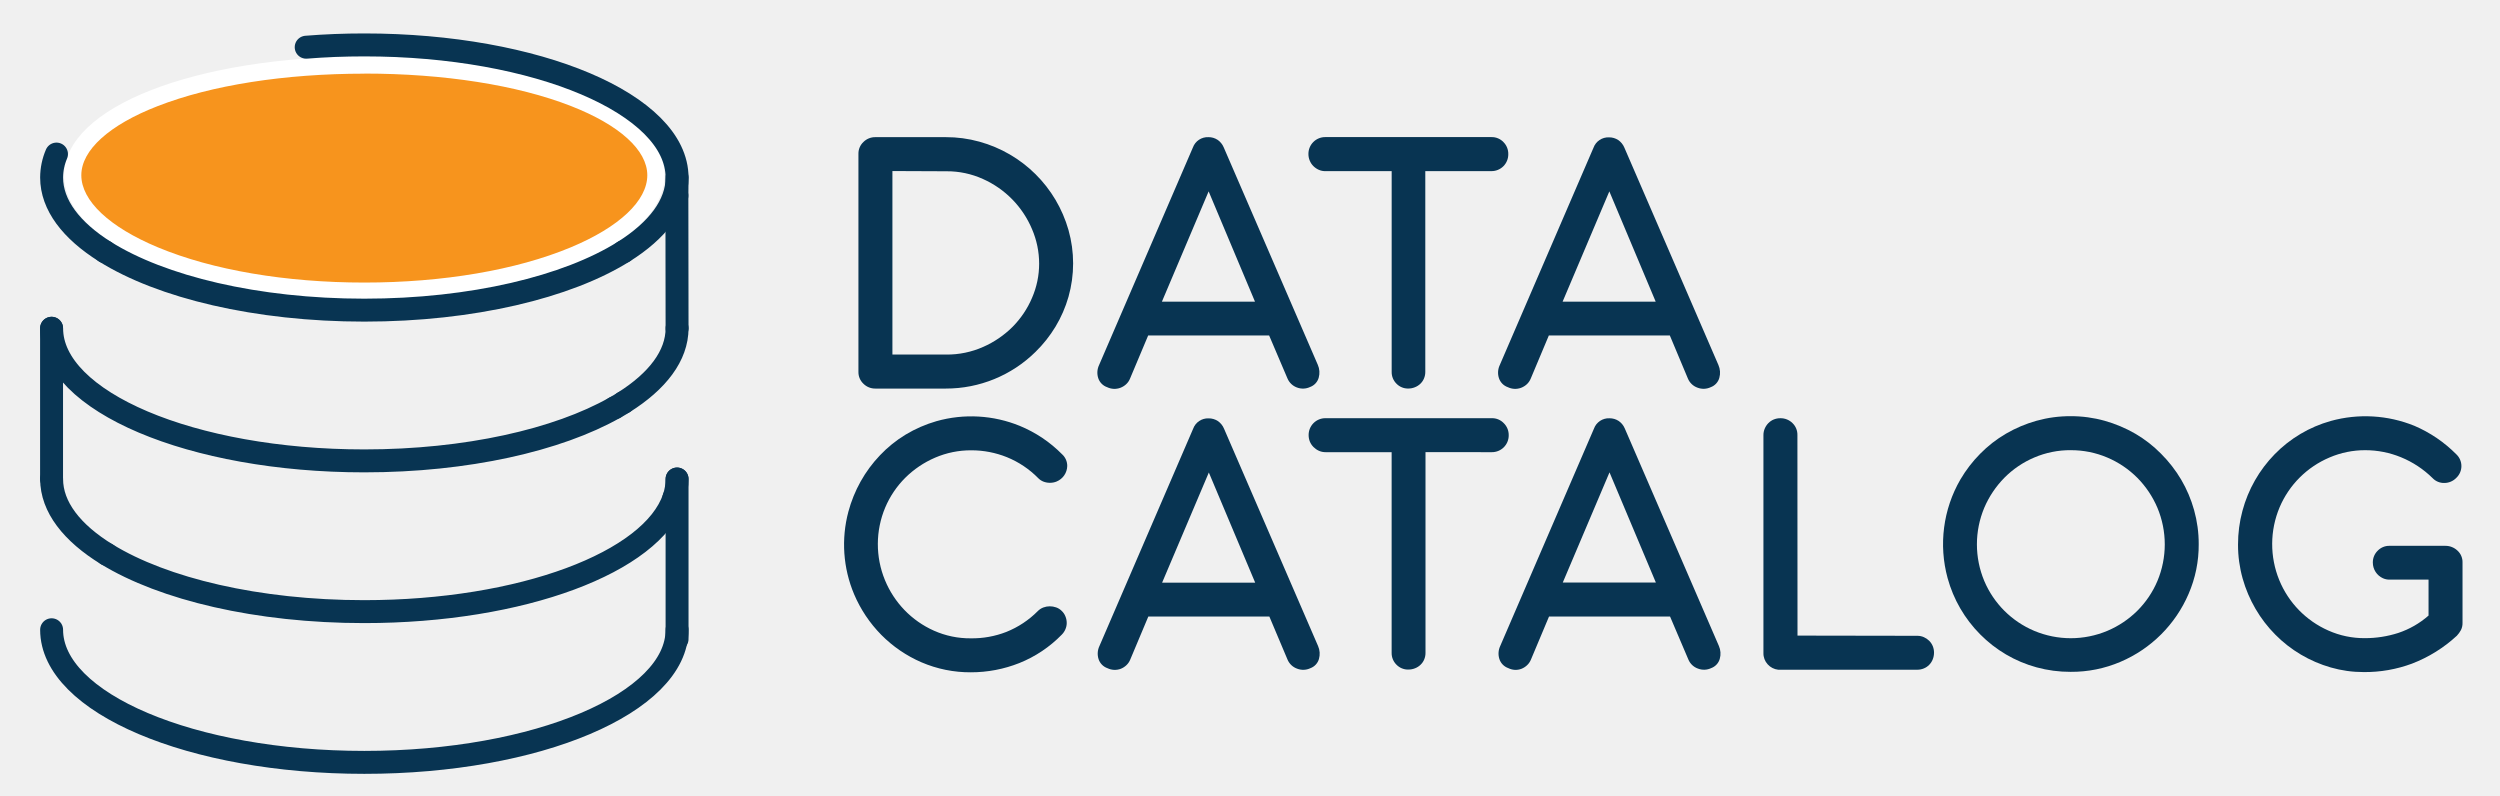
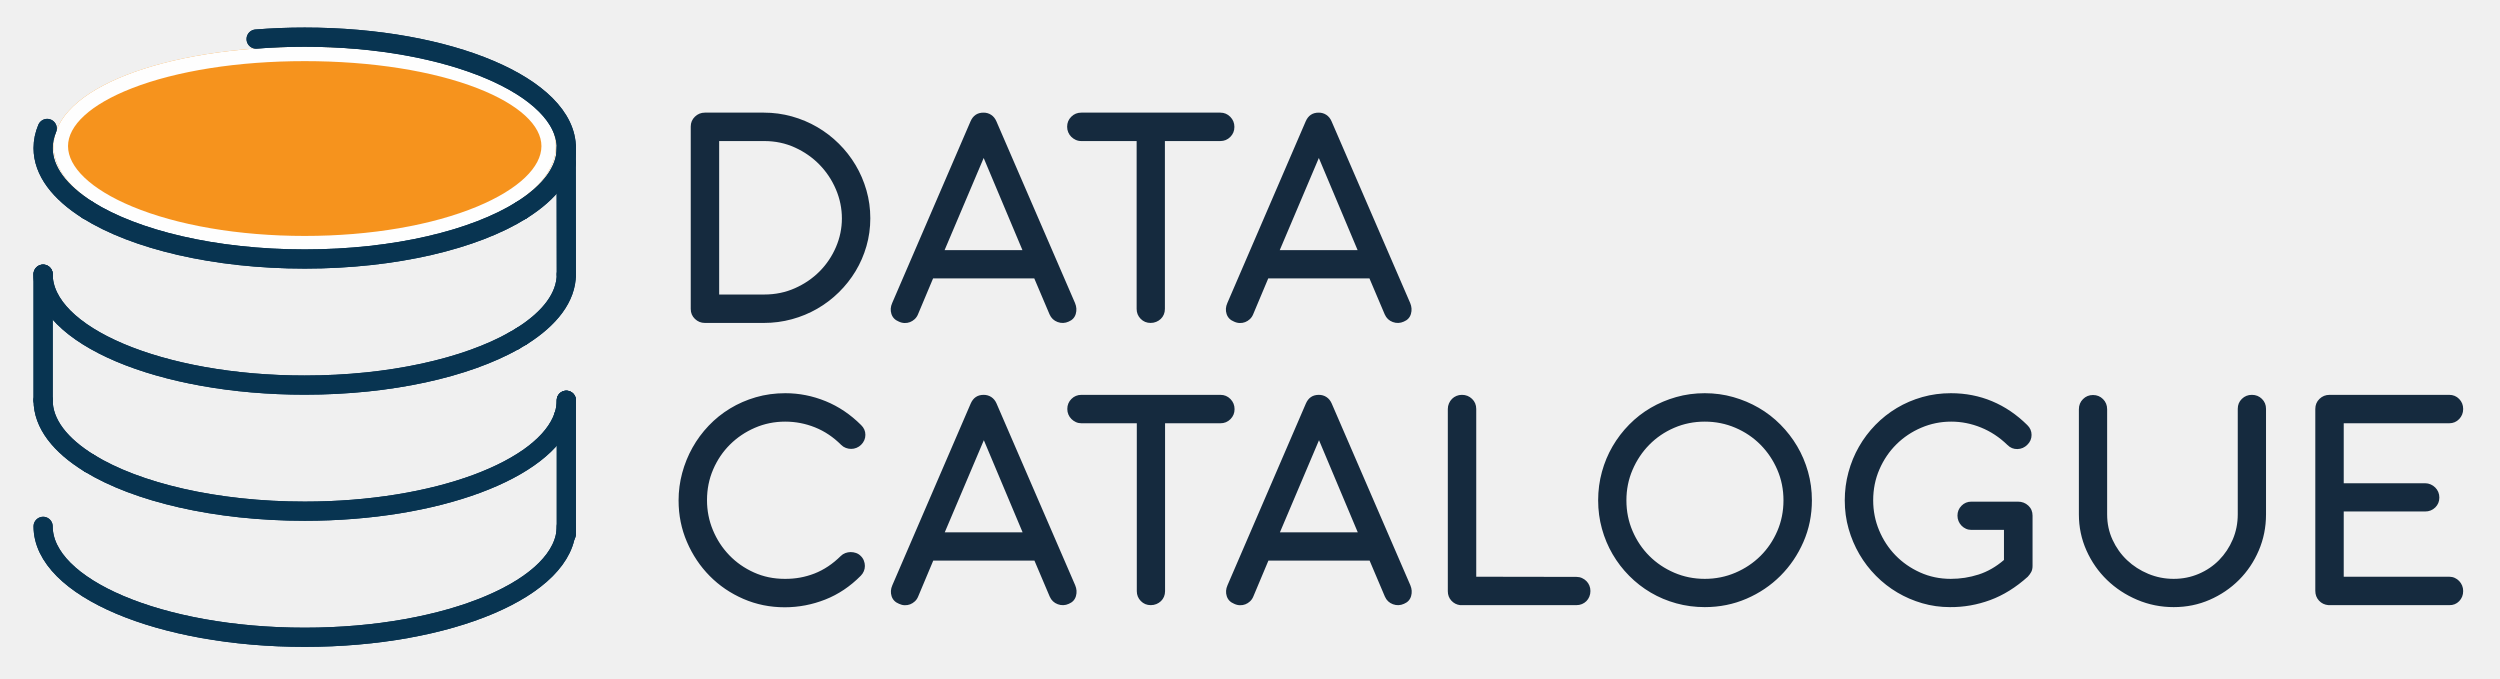
- <svg xmlns="http://www.w3.org/2000/svg" id="Layer_1" data-name="Layer 1" viewBox="0 0 871.85 277.37">
-   <defs>
-     <style>.cls-1{fill:#083452;}.cls-2{fill:#f7941d;}.cls-3{fill:#fff;}.cls-4{fill:none;stroke:#083452;stroke-linecap:round;stroke-miterlimit:10;stroke-width:8px;}</style>
-   </defs>
-   <path class="cls-1" d="M299.37,53.65a5.5,5.5,0,0,1,1.75-4.14,5.76,5.76,0,0,1,4.14-1.68h24.59a43.31,43.31,0,0,1,11.68,1.57,44.65,44.65,0,0,1,31.1,30.83,42.81,42.81,0,0,1,0,23.26,43.24,43.24,0,0,1-4.52,10.41,44.54,44.54,0,0,1-7,8.83,44.45,44.45,0,0,1-31.27,12.78H305.26a5.76,5.76,0,0,1-4.14-1.68,5.5,5.5,0,0,1-1.75-4.14Zm11.85,6v64h18.84A31,31,0,0,0,342.83,121a33.61,33.61,0,0,0,10.28-7,32.19,32.19,0,0,0,6.81-10.14,29.85,29.85,0,0,0,2.47-11.92,30.5,30.5,0,0,0-2.47-12,33.25,33.25,0,0,0-17.09-17.5,30.29,30.29,0,0,0-12.77-2.71Z" />
-   <path class="cls-1" d="M442.6,117H400.41l-6.31,15a5.42,5.42,0,0,1-1.37,2,6.14,6.14,0,0,1-2,1.24,5.89,5.89,0,0,1-4.62-.21,5,5,0,0,1-3.12-3.18,6.2,6.2,0,0,1,.31-4.56L416,51.46a5.51,5.51,0,0,1,5.42-3.63,5.72,5.72,0,0,1,3.18.92,6,6,0,0,1,2.16,2.64l32.81,75.83a6.61,6.61,0,0,1,.31,4.52,4.83,4.83,0,0,1-3,3.22,5.81,5.81,0,0,1-4.59.17A5.72,5.72,0,0,1,449,132Zm-37.4-11.79h32.47L421.5,66.74Z" />
-   <path class="cls-1" d="M497.06,59.68v70a5.81,5.81,0,0,1-.45,2.29,5.53,5.53,0,0,1-1.26,1.85,5.85,5.85,0,0,1-1.92,1.23,6.08,6.08,0,0,1-2.33.45A5.58,5.58,0,0,1,487,133.8a5.65,5.65,0,0,1-1.67-4.11v-70H462.19a5.46,5.46,0,0,1-2.29-.48A6.31,6.31,0,0,1,458,57.9,5.76,5.76,0,0,1,456.75,56a5.86,5.86,0,0,1-.45-2.3,5.84,5.84,0,0,1,5.89-5.89h57.95a5.6,5.6,0,0,1,4.18,1.75A5.78,5.78,0,0,1,526,53.79a5.84,5.84,0,0,1-5.89,5.89Z" />
-   <path class="cls-1" d="M582.34,117h-42.2l-6.3,15a5.54,5.54,0,0,1-1.37,2,6.14,6.14,0,0,1-2,1.24,5.89,5.89,0,0,1-4.62-.21,5,5,0,0,1-3.12-3.18,6.2,6.2,0,0,1,.31-4.56l32.67-75.76a5.51,5.51,0,0,1,5.41-3.63,5.73,5.73,0,0,1,3.19.92,6,6,0,0,1,2.16,2.64l32.81,75.83a6.61,6.61,0,0,1,.31,4.52,4.83,4.83,0,0,1-3,3.22,5.81,5.81,0,0,1-4.59.17,5.69,5.69,0,0,1-3.36-3.18Zm-37.4-11.79h32.47L561.24,66.74Z" />
-   <path class="cls-1" d="M370.4,158.43a5.46,5.46,0,0,1,1.79,4.08,6,6,0,0,1-3.7,5.41,5.88,5.88,0,0,1-2.23.45A6.21,6.21,0,0,1,364,168a5.15,5.15,0,0,1-1.91-1.23,32.41,32.41,0,0,0-10.93-7.33,33.16,33.16,0,0,0-12.43-2.4,31.46,31.46,0,0,0-12.64,2.57,33.59,33.59,0,0,0-10.38,7,32.6,32.6,0,0,0-7,10.38,33,33,0,0,0-.1,25.31,33.3,33.3,0,0,0,6.81,10.44,32.75,32.75,0,0,0,10.28,7.2,30.89,30.89,0,0,0,12.84,2.67,32.81,32.81,0,0,0,12.4-2.23,32.34,32.34,0,0,0,11-7.29,5.43,5.43,0,0,1,1.92-1.24,6.36,6.36,0,0,1,2.22-.41,6.83,6.83,0,0,1,2.23.38,5,5,0,0,1,1.92,1.2,5.22,5.22,0,0,1,1.33,1.95,6.07,6.07,0,0,1,.45,2.26,5.5,5.5,0,0,1-.45,2.19,5.85,5.85,0,0,1-1.26,1.89,43,43,0,0,1-14.83,9.93,45.7,45.7,0,0,1-16.89,3.22,43,43,0,0,1-17.23-3.49,44.54,44.54,0,0,1-14-9.56,45.54,45.54,0,0,1-9.49-14.18,44.5,44.5,0,0,1-2-28.77,46.05,46.05,0,0,1,4.28-10.55,45.08,45.08,0,0,1,6.75-9.14,42.87,42.87,0,0,1,8.93-7.2,45.1,45.1,0,0,1,10.76-4.69,44.73,44.73,0,0,1,29.08,1.65A44.6,44.6,0,0,1,370.4,158.43Z" />
-   <path class="cls-1" d="M442.67,215h-42.2l-6.3,15a5.54,5.54,0,0,1-1.37,2,6.14,6.14,0,0,1-1.95,1.24,5.89,5.89,0,0,1-4.62-.21,5,5,0,0,1-3.12-3.18,6.2,6.2,0,0,1,.31-4.56l32.67-75.76a5.51,5.51,0,0,1,5.41-3.63,5.73,5.73,0,0,1,3.19.92,6,6,0,0,1,2.16,2.64l32.81,75.83a6.61,6.61,0,0,1,.31,4.52,4.83,4.83,0,0,1-3,3.22,5.81,5.81,0,0,1-4.59.17A5.69,5.69,0,0,1,449,230Zm-37.4-11.79h32.47l-16.17-38.43Z" />
-   <path class="cls-1" d="M497.13,157.68v70a5.81,5.81,0,0,1-.45,2.29,5.41,5.41,0,0,1-1.27,1.85,5.7,5.7,0,0,1-1.91,1.23,6.12,6.12,0,0,1-2.33.45A5.58,5.58,0,0,1,487,231.8a5.65,5.65,0,0,1-1.68-4.11v-70H462.26a5.54,5.54,0,0,1-2.3-.48,6.4,6.4,0,0,1-1.88-1.3,6,6,0,0,1-1.27-1.88,6,6,0,0,1-.44-2.3,5.84,5.84,0,0,1,5.89-5.89h58a5.6,5.6,0,0,1,4.18,1.75,5.78,5.78,0,0,1,1.71,4.21,5.84,5.84,0,0,1-5.89,5.89Z" />
-   <path class="cls-1" d="M582.41,215h-42.2l-6.3,15a5.54,5.54,0,0,1-1.37,2,6.14,6.14,0,0,1-1.95,1.24,5.69,5.69,0,0,1-2.26.37A5.82,5.82,0,0,1,526,233a5,5,0,0,1-3.11-3.18,6.2,6.2,0,0,1,.31-4.56l32.67-75.76a5.5,5.5,0,0,1,5.41-3.63,5.73,5.73,0,0,1,3.19.92,6,6,0,0,1,2.16,2.64l32.81,75.83a6.61,6.61,0,0,1,.31,4.52,4.83,4.83,0,0,1-3,3.22,5.81,5.81,0,0,1-4.59.17,5.66,5.66,0,0,1-3.36-3.18ZM545,203.16h32.47l-16.17-38.43Z" />
-   <path class="cls-1" d="M626.86,221.66l41.79.07a5.46,5.46,0,0,1,2.29.48,6.18,6.18,0,0,1,1.85,1.26,5.84,5.84,0,0,1,1.24,1.85,6,6,0,0,1,.44,2.3A6.27,6.27,0,0,1,674,230a5.55,5.55,0,0,1-1.24,1.88,5.45,5.45,0,0,1-1.85,1.23,5.78,5.78,0,0,1-2.29.45h-48.5a5.77,5.77,0,0,1-3.66-1.88,5.61,5.61,0,0,1-1.48-3.94v-76a5.75,5.75,0,0,1,.48-2.33,6.11,6.11,0,0,1,1.27-1.88,5.73,5.73,0,0,1,1.85-1.24,6,6,0,0,1,2.3-.44,5.87,5.87,0,0,1,4.21,1.68,5.6,5.6,0,0,1,1.74,4.21Z" />
-   <path class="cls-1" d="M722.15,145.14A43.41,43.41,0,0,1,734,146.75a46.54,46.54,0,0,1,10.65,4.49,43,43,0,0,1,9,7,45.83,45.83,0,0,1,7,9,44.62,44.62,0,0,1,4.52,10.65,43.8,43.8,0,0,1,1.61,11.89,42.9,42.9,0,0,1-3.53,17.33,45.06,45.06,0,0,1-23.77,23.7,43.42,43.42,0,0,1-17.36,3.49,44.64,44.64,0,0,1-11.89-1.57,43.75,43.75,0,0,1-10.65-4.49,44.26,44.26,0,0,1-9-7,44.47,44.47,0,0,1-11.37-19.62,45,45,0,0,1,4.45-34.39,45.48,45.48,0,0,1,6.92-9,42.89,42.89,0,0,1,9-7,45.94,45.94,0,0,1,10.62-4.49A43.65,43.65,0,0,1,722.15,145.14Zm0,11.85a31.87,31.87,0,0,0-12.74,2.57A32.65,32.65,0,0,0,699,166.62a33.86,33.86,0,0,0-7,10.44,33.06,33.06,0,0,0,0,25.56A32.69,32.69,0,0,0,709.41,220a32.94,32.94,0,0,0,25.51,0,33.16,33.16,0,0,0,10.45-7,32.55,32.55,0,0,0,7-10.37,33.06,33.06,0,0,0,0-25.56,33.43,33.43,0,0,0-7-10.44,32.85,32.85,0,0,0-10.45-7.06A32.09,32.09,0,0,0,722.15,157Z" />
-   <path class="cls-1" d="M856.61,158.43a5.63,5.63,0,0,1,0,8.22,5.79,5.79,0,0,1-4.11,1.78,5.46,5.46,0,0,1-4.18-1.71,34.09,34.09,0,0,0-11-7.26A32.8,32.8,0,0,0,824.9,157a31.43,31.43,0,0,0-12.5,2.54A32.77,32.77,0,0,0,795,176.89a33.14,33.14,0,0,0-.13,25.42,32.78,32.78,0,0,0,17.09,17.57,30.7,30.7,0,0,0,12.77,2.67,37.69,37.69,0,0,0,11.65-1.82,30.58,30.58,0,0,0,10.55-6.06V202.14H833.32a5.5,5.5,0,0,1-2.29-.48,6,6,0,0,1-3.53-5.48,5.65,5.65,0,0,1,1.68-4.11,5.58,5.58,0,0,1,4.14-1.72h19.39A6.09,6.09,0,0,1,857,192a5.42,5.42,0,0,1,1.78,4.18v21a5.38,5.38,0,0,1-.54,2.53,9.72,9.72,0,0,1-1.44,2,48.81,48.81,0,0,1-15.65,9.73,47.13,47.13,0,0,1-16.82,2.94,41.24,41.24,0,0,1-11.51-1.61,44.68,44.68,0,0,1-10.41-4.49,44,44,0,0,1-8.91-6.95,44.68,44.68,0,0,1-6.91-9,45.39,45.39,0,0,1-4.49-10.58,43.09,43.09,0,0,1-1.61-11.82,44.73,44.73,0,0,1,1.54-11.78,44.81,44.81,0,0,1,11.23-19.73,43.88,43.88,0,0,1,19.56-11.61A45.36,45.36,0,0,1,842,148.5,46.09,46.09,0,0,1,856.61,158.43Z" />
-   <path class="cls-2" d="M127.05,101.54c-27.78,0-53.74-4.44-73.08-12.49C35.79,81.48,25.36,71.29,25.36,61.1c0-21.55,44.67-38.44,101.69-38.44S228.74,39.55,228.74,61.1c0,10.19-10.43,20.38-28.61,27.95C180.78,97.1,154.83,101.54,127.05,101.54Z" />
-   <path class="cls-3" d="M127.05,25.66c27.76,0,53.34,4,72.05,11.31,16.93,6.6,26.64,15.4,26.64,24.13C225.74,70,216,79.2,199,86.28c-19,7.91-44.54,12.26-71.93,12.26S74.11,94.19,55.12,86.28C38.11,79.2,28.36,70,28.36,61.1,28.36,52.37,38.07,43.57,55,37c18.7-7.29,44.29-11.31,72.05-11.31m0-6C68.68,19.66,22.36,37.11,22.36,61.1s46.32,43.44,104.69,43.44S231.74,85.09,231.74,61.1,185.42,19.66,127.05,19.66Z" />
-   <path class="cls-4" d="M236.12,219.62c0,25.55-48.83,46.25-109.07,46.25S18,245.17,18,219.62" />
-   <path class="cls-4" d="M235,173.67c-7.56,22.41-53,39.63-108,39.63-37.21,0-70.07-7.9-89.75-20" />
-   <path class="cls-4" d="M236.12,167.05a20.58,20.58,0,0,1-1.11,6.62" />
-   <path class="cls-4" d="M37.3,193.34C25.12,185.87,18,176.82,18,167.05" />
-   <path class="cls-4" d="M236.12,114.48c0,9.58-6.87,18.48-18.63,25.86" />
-   <path class="cls-4" d="M214.38,142.19c-19.89,11.26-51.61,18.54-87.33,18.54C66.81,160.73,18,140,18,114.48" />
-   <path class="cls-4" d="M217.49,140.34c-1,.63-2,1.25-3.11,1.85" />
-   <path class="cls-4" d="M217.49,87.77c-19.6,12.3-52.79,20.39-90.44,20.39s-70.84-8.09-90.44-20.39" />
-   <path class="cls-4" d="M106.78,16.46c6.57-.53,13.34-.8,20.27-.8,60.24,0,109.07,20.71,109.07,46.25,0,9.58-6.87,18.48-18.63,25.86" />
-   <path class="cls-4" d="M36.61,87.77C24.85,80.39,18,71.49,18,61.91a20.89,20.89,0,0,1,1.7-8.18" />
-   <line class="cls-4" x1="236.06" y1="68.23" x2="236.12" y2="114.48" />
-   <line class="cls-4" x1="236.12" y1="61.91" x2="236.06" y2="68.23" />
-   <line class="cls-4" x1="236.12" y1="167.05" x2="236.12" y2="222.86" />
-   <line class="cls-4" x1="17.98" y1="114.48" x2="17.98" y2="167.05" />
+ <svg xmlns="http://www.w3.org/2000/svg" width="4343" height="1178" viewBox="0 0 4343 1178">
+   <g id="Layer-1">
+     <path id="DATA-CATALOGUE" fill="#152a3e" fill-rule="evenodd" stroke="none" d="M 4044.983 1051.26 C 4038.323 1050.689 4032.853 1048.073 4028.572 1043.411 C 4024.291 1038.749 4022.15 1033.089 4022.15 1026.429 L 4022.15 710.473 C 4022.15 703.432 4024.576 697.581 4029.428 692.919 C 4034.28 688.258 4040.131 685.927 4046.981 685.927 L 4254.765 685.927 C 4261.614 685.927 4267.37 688.305 4272.032 693.062 C 4276.694 697.819 4279.025 703.623 4279.025 710.473 C 4279.025 717.323 4276.694 723.174 4272.032 728.026 C 4267.37 732.878 4261.614 735.304 4254.765 735.304 L 4071.527 735.304 L 4071.527 839.481 L 4212.809 839.481 C 4216.233 839.481 4219.468 840.147 4222.513 841.479 C 4225.557 842.811 4228.221 844.618 4230.504 846.902 C 4232.788 849.185 4234.548 851.801 4235.784 854.751 C 4237.021 857.7 4237.64 860.887 4237.64 864.312 C 4237.64 871.162 4235.261 876.918 4230.504 881.58 C 4225.747 886.242 4219.849 888.573 4212.809 888.573 L 4071.527 888.573 L 4071.527 1001.883 L 4254.765 1001.883 C 4258.189 1001.883 4261.377 1002.549 4264.326 1003.881 C 4267.275 1005.213 4269.844 1007.021 4272.032 1009.304 C 4274.221 1011.587 4275.933 1014.203 4277.17 1017.153 C 4278.406 1020.102 4279.025 1023.289 4279.025 1026.714 C 4279.025 1033.755 4276.694 1039.653 4272.032 1044.41 C 4267.37 1049.167 4261.614 1051.45 4254.765 1051.26 Z M 3660.527 893.71 C 3660.527 909.503 3663.667 924.202 3669.946 937.807 C 3676.225 951.412 3684.645 963.209 3695.205 973.199 C 3705.766 983.188 3718.039 991.085 3732.024 996.888 C 3746.01 1002.692 3760.708 1005.593 3776.121 1005.593 C 3791.533 1005.593 3806.042 1002.692 3819.647 996.888 C 3833.252 991.085 3845.049 983.093 3855.039 972.913 C 3865.028 962.733 3872.925 950.841 3878.728 937.236 C 3884.532 923.631 3887.433 909.028 3887.433 893.425 L 3887.433 710.187 C 3887.433 703.337 3889.812 697.581 3894.569 692.919 C 3899.326 688.258 3905.129 685.927 3911.979 685.927 C 3918.829 685.927 3924.633 688.258 3929.39 692.919 C 3934.146 697.581 3936.525 703.337 3936.525 710.187 L 3936.525 893.71 C 3936.525 915.782 3932.339 936.618 3923.967 956.216 C 3915.594 975.815 3904.13 992.892 3889.574 1007.449 C 3875.018 1022.005 3858.035 1033.517 3838.627 1041.984 C 3819.219 1050.451 3798.384 1054.685 3776.121 1054.685 C 3753.858 1054.685 3732.738 1050.451 3712.758 1041.984 C 3692.779 1033.517 3675.274 1022.005 3660.242 1007.449 C 3645.21 992.892 3633.317 975.815 3624.565 956.216 C 3615.812 936.618 3611.435 915.782 3611.435 893.71 L 3611.435 711.043 C 3611.435 704.003 3613.814 698.105 3618.571 693.348 C 3623.328 688.591 3629.131 686.212 3635.981 686.212 C 3642.831 686.212 3648.635 688.591 3653.392 693.348 C 3658.149 698.105 3660.527 704.003 3660.527 711.043 Z M 3521.815 738.443 C 3526.762 743.2 3529.235 748.909 3529.235 755.568 C 3529.235 762.228 3526.762 767.936 3521.815 772.693 C 3517.058 777.45 3511.349 779.924 3504.69 780.114 C 3498.03 780.305 3492.226 777.926 3487.279 772.979 C 3473.579 759.659 3458.31 749.575 3441.47 742.725 C 3424.63 735.875 3407.363 732.45 3389.667 732.45 C 3371.4 732.45 3354.037 735.97 3337.578 743.01 C 3321.119 750.05 3306.706 759.707 3294.337 771.98 C 3281.969 784.253 3272.17 798.714 3264.94 815.363 C 3257.709 832.013 3254.094 849.946 3254.094 869.164 C 3254.094 887.431 3257.519 904.794 3264.369 921.253 C 3271.219 937.712 3280.685 952.173 3292.768 964.636 C 3304.85 977.099 3319.121 987.041 3335.58 994.462 C 3352.039 1001.883 3369.782 1005.593 3388.81 1005.593 C 3405.555 1005.593 3421.729 1003.072 3437.331 998.03 C 3452.934 992.987 3467.585 984.568 3481.285 972.771 L 3481.285 920.539 L 3424.773 920.539 C 3421.348 920.539 3418.161 919.873 3415.211 918.541 C 3412.262 917.209 3409.693 915.402 3407.505 913.118 C 3405.317 910.835 3403.604 908.219 3402.368 905.269 C 3401.131 902.32 3400.512 899.133 3400.512 895.708 C 3400.512 889.048 3402.843 883.34 3407.505 878.583 C 3412.167 873.826 3417.923 871.448 3424.773 871.448 L 3505.546 871.448 C 3512.586 871.448 3518.58 873.731 3523.527 878.298 C 3528.474 882.864 3530.948 888.668 3530.948 895.708 L 3530.948 983.046 C 3530.948 987.232 3530.187 990.752 3528.665 993.606 C 3527.142 996.46 3525.145 999.219 3522.671 1001.883 C 3501.93 1020.53 3480.191 1034.04 3457.453 1042.412 C 3434.715 1050.784 3411.358 1054.875 3387.383 1054.685 C 3370.829 1054.685 3354.846 1052.449 3339.433 1047.978 C 3324.021 1043.506 3309.56 1037.275 3296.05 1029.283 C 3282.54 1021.291 3270.172 1011.635 3258.946 1000.313 C 3247.719 988.992 3238.11 976.481 3230.119 962.781 C 3222.127 949.081 3215.896 934.382 3211.424 918.684 C 3206.952 902.986 3204.717 886.575 3204.717 869.45 C 3204.717 852.515 3206.857 836.151 3211.138 820.358 C 3215.42 804.565 3221.509 789.771 3229.405 775.976 C 3237.302 762.18 3246.816 749.575 3257.947 738.158 C 3269.078 726.741 3281.494 716.942 3295.194 708.76 C 3308.894 700.578 3323.64 694.251 3339.433 689.78 C 3355.227 685.308 3371.781 683.073 3389.096 683.073 C 3414.593 683.073 3438.473 687.734 3460.735 697.058 C 3482.998 706.382 3503.358 720.177 3521.815 738.443 Z M 2961.542 683.073 C 2978.667 683.073 2995.125 685.308 3010.919 689.78 C 3026.712 694.251 3041.506 700.483 3055.301 708.475 C 3069.096 716.466 3081.654 726.17 3092.976 737.587 C 3104.298 749.004 3114.002 761.562 3122.088 775.262 C 3130.175 788.962 3136.455 803.756 3140.926 819.644 C 3145.397 835.533 3147.633 852.039 3147.633 869.164 C 3147.633 894.852 3142.734 918.922 3132.934 941.375 C 3123.135 963.828 3109.816 983.474 3092.976 1000.313 C 3076.136 1017.153 3056.443 1030.425 3033.895 1040.129 C 3011.347 1049.833 2987.229 1054.685 2961.542 1054.685 C 2944.417 1054.685 2927.91 1052.497 2912.022 1048.12 C 2896.134 1043.744 2881.34 1037.513 2867.64 1029.426 C 2853.939 1021.339 2841.477 1011.635 2830.25 1000.313 C 2819.023 988.992 2809.415 976.481 2801.423 962.781 C 2793.431 949.081 2787.247 934.334 2782.871 918.541 C 2778.494 902.748 2776.306 886.289 2776.306 869.164 C 2776.306 852.039 2778.494 835.533 2782.871 819.644 C 2787.247 803.756 2793.431 788.962 2801.423 775.262 C 2809.415 761.562 2819.023 749.004 2830.25 737.587 C 2841.477 726.17 2853.939 716.466 2867.64 708.475 C 2881.34 700.483 2896.086 694.251 2911.879 689.78 C 2927.672 685.308 2944.226 683.073 2961.542 683.073 Z M 2961.542 732.45 C 2942.704 732.45 2925.008 736.017 2908.454 743.153 C 2891.9 750.288 2877.487 760.087 2865.213 772.551 C 2852.94 785.014 2843.236 799.522 2836.101 816.077 C 2828.966 832.631 2825.398 850.327 2825.398 869.164 C 2825.398 888.192 2828.966 905.983 2836.101 922.537 C 2843.236 939.091 2852.94 953.505 2865.213 965.778 C 2877.487 978.051 2891.9 987.755 2908.454 994.89 C 2925.008 1002.026 2942.704 1005.593 2961.542 1005.593 C 2980.379 1005.593 2998.123 1002.026 3014.772 994.89 C 3031.421 987.755 3045.93 978.051 3058.298 965.778 C 3070.666 953.505 3080.418 939.091 3087.553 922.537 C 3094.688 905.983 3098.256 888.192 3098.256 869.164 C 3098.256 850.327 3094.688 832.631 3087.553 816.077 C 3080.418 799.522 3070.666 785.014 3058.298 772.551 C 3045.93 760.087 3031.421 750.288 3014.772 743.153 C 2998.123 736.017 2980.379 732.45 2961.542 732.45 Z M 2564.527 1001.883 L 2738.631 1002.168 C 2742.056 1002.168 2745.243 1002.834 2748.193 1004.166 C 2751.142 1005.498 2753.711 1007.258 2755.899 1009.447 C 2758.087 1011.635 2759.8 1014.203 2761.037 1017.153 C 2762.273 1020.102 2762.892 1023.289 2762.892 1026.714 C 2762.892 1030.139 2762.273 1033.374 2761.037 1036.418 C 2759.8 1039.463 2758.087 1042.079 2755.899 1044.267 C 2753.711 1046.456 2751.142 1048.168 2748.193 1049.405 C 2745.243 1050.642 2742.056 1051.26 2738.631 1051.26 L 2536.556 1051.26 C 2530.467 1050.499 2525.377 1047.883 2521.287 1043.411 C 2517.195 1038.94 2515.15 1033.469 2515.15 1027 L 2515.15 710.473 C 2515.15 707.048 2515.816 703.813 2517.148 700.768 C 2518.48 697.724 2520.24 695.108 2522.428 692.919 C 2524.616 690.731 2527.185 689.019 2530.134 687.782 C 2533.084 686.545 2536.271 685.927 2539.696 685.927 C 2546.546 685.927 2552.397 688.258 2557.249 692.919 C 2562.101 697.581 2564.527 703.432 2564.527 710.473 Z M 1495.927 738.443 C 1500.874 743.2 1503.348 748.861 1503.348 755.426 C 1503.348 761.99 1500.874 767.746 1495.927 772.693 C 1493.644 774.977 1490.98 776.737 1487.935 777.974 C 1484.891 779.21 1481.799 779.829 1478.659 779.829 C 1475.52 779.829 1472.428 779.258 1469.383 778.116 C 1466.339 776.975 1463.675 775.262 1461.392 772.979 C 1447.692 759.279 1432.517 749.099 1415.868 742.439 C 1399.218 735.779 1381.951 732.45 1364.065 732.45 C 1345.417 732.45 1327.864 736.017 1311.405 743.153 C 1294.946 750.288 1280.533 759.992 1268.165 772.265 C 1255.797 784.538 1246.045 798.952 1238.909 815.506 C 1231.774 832.06 1228.206 849.851 1228.206 868.879 C 1228.206 887.146 1231.631 904.508 1238.481 920.967 C 1245.331 937.427 1254.797 951.935 1266.88 964.493 C 1278.963 977.052 1293.234 987.041 1309.693 994.462 C 1326.152 1001.883 1343.99 1005.593 1363.208 1005.593 C 1381.285 1005.784 1398.505 1002.692 1414.869 996.317 C 1431.233 989.943 1446.455 979.811 1460.535 965.921 C 1462.819 963.637 1465.483 961.925 1468.527 960.783 C 1471.572 959.641 1474.664 959.07 1477.803 959.07 C 1480.943 959.07 1484.035 959.594 1487.079 960.64 C 1490.124 961.687 1492.787 963.352 1495.071 965.635 C 1497.544 967.918 1499.4 970.63 1500.636 973.769 C 1501.873 976.909 1502.492 980.049 1502.492 983.188 C 1502.492 986.328 1501.873 989.372 1500.636 992.322 C 1499.4 995.271 1497.64 997.887 1495.356 1000.171 C 1476.899 1018.818 1456.302 1032.613 1433.563 1041.556 C 1410.825 1050.499 1387.374 1054.97 1363.208 1054.97 C 1337.711 1054.97 1313.784 1050.118 1291.426 1040.414 C 1269.068 1030.71 1249.565 1017.438 1232.916 1000.599 C 1216.266 983.759 1203.09 964.065 1193.385 941.517 C 1183.681 918.969 1178.829 894.947 1178.829 869.45 C 1178.829 853.086 1180.922 837.15 1185.108 821.642 C 1189.294 806.135 1195.241 791.483 1202.947 777.688 C 1210.653 763.893 1220.024 751.192 1231.06 739.585 C 1242.097 727.978 1254.512 717.989 1268.307 709.616 C 1282.103 701.244 1297.039 694.727 1313.118 690.065 C 1329.196 685.403 1346.274 683.073 1364.35 683.073 C 1388.325 683.073 1411.634 687.687 1434.277 696.915 C 1456.92 706.144 1477.47 719.986 1495.927 738.443 Z M 1199.95 219.927 C 1199.95 213.077 1202.376 207.321 1207.228 202.659 C 1212.08 197.998 1217.836 195.667 1224.496 195.667 L 1326.96 195.667 C 1343.705 195.667 1359.926 197.855 1375.624 202.231 C 1391.322 206.608 1406.021 212.792 1419.721 220.783 C 1433.421 228.775 1445.932 238.384 1457.253 249.61 C 1468.575 260.837 1478.279 273.252 1486.366 286.857 C 1494.453 300.462 1500.732 315.066 1505.203 330.669 C 1509.675 346.272 1511.91 362.445 1511.91 379.19 C 1511.91 395.934 1509.675 412.06 1505.203 427.568 C 1500.732 443.075 1494.453 457.536 1486.366 470.951 C 1478.279 484.366 1468.575 496.638 1457.253 507.77 C 1445.932 518.901 1433.421 528.415 1419.721 536.311 C 1406.021 544.208 1391.322 550.297 1375.624 554.578 C 1359.926 558.859 1343.705 561 1326.96 561 L 1224.496 561 C 1217.836 561 1212.08 558.669 1207.228 554.007 C 1202.376 549.345 1199.95 543.59 1199.95 536.74 Z M 1249.327 245.044 L 1249.327 511.623 L 1327.817 511.623 C 1346.844 511.623 1364.588 507.96 1381.047 500.634 C 1397.506 493.309 1411.777 483.557 1423.859 471.379 C 1435.942 459.201 1445.408 445.121 1452.258 429.138 C 1459.108 413.154 1462.533 396.6 1462.533 379.475 C 1462.533 362.16 1459.108 345.415 1452.258 329.242 C 1445.408 313.068 1435.942 298.75 1423.859 286.286 C 1411.777 273.823 1397.506 263.834 1381.047 256.318 C 1364.588 248.802 1346.844 245.044 1327.817 245.044 Z M 1621.225 973.912 L 1797.042 973.912 L 1823.585 1036.418 C 1826.44 1042.888 1831.101 1047.312 1837.571 1049.69 C 1844.04 1052.069 1850.415 1051.831 1856.694 1048.977 C 1863.163 1046.313 1867.302 1041.841 1869.109 1035.562 C 1870.917 1029.283 1870.489 1023.004 1867.825 1016.725 L 1731.11 700.768 C 1729.017 696.011 1726.021 692.349 1722.12 689.78 C 1718.219 687.211 1713.795 685.927 1708.848 685.927 C 1698.192 685.927 1690.676 690.969 1686.3 701.054 L 1550.156 1016.725 C 1547.302 1023.194 1546.874 1029.521 1548.872 1035.705 C 1550.87 1041.889 1555.199 1046.313 1561.858 1048.977 C 1565.093 1050.499 1568.375 1051.308 1571.705 1051.403 C 1575.035 1051.498 1578.175 1050.975 1581.124 1049.833 C 1584.073 1048.691 1586.785 1046.979 1589.258 1044.696 C 1591.732 1042.412 1593.635 1039.653 1594.967 1036.418 L 1621.225 973.912 Z M 2379.292 973.912 L 2203.475 973.912 L 2177.217 1036.418 C 2175.885 1039.653 2173.982 1042.412 2171.508 1044.696 C 2169.035 1046.979 2166.323 1048.691 2163.374 1049.833 C 2160.425 1050.975 2157.285 1051.498 2153.955 1051.403 C 2150.625 1051.308 2147.343 1050.499 2144.108 1048.977 C 2137.448 1046.313 2133.12 1041.889 2131.122 1035.705 C 2129.124 1029.521 2129.552 1023.194 2132.406 1016.725 L 2268.55 701.054 C 2272.926 690.969 2280.442 685.927 2291.098 685.927 C 2296.045 685.927 2300.469 687.211 2304.37 689.78 C 2308.271 692.349 2311.267 696.011 2313.36 700.768 L 2450.075 1016.725 C 2452.739 1023.004 2453.167 1029.283 2451.359 1035.562 C 2449.552 1041.841 2445.413 1046.313 2438.944 1048.977 C 2432.665 1051.831 2426.29 1052.069 2419.821 1049.69 C 2413.351 1047.312 2408.689 1042.888 2405.835 1036.418 L 2379.292 973.912 Z M 2023.948 735.304 L 2023.948 1027 C 2023.948 1030.425 2023.33 1033.612 2022.093 1036.561 C 2020.856 1039.51 2019.096 1042.079 2016.812 1044.267 C 2014.529 1046.456 2011.865 1048.168 2008.821 1049.405 C 2005.776 1050.642 2002.542 1051.26 1999.117 1051.26 C 1992.267 1051.26 1986.511 1048.882 1981.849 1044.125 C 1977.187 1039.368 1974.856 1033.659 1974.856 1027 L 1974.856 735.304 L 1878.671 735.304 C 1875.246 735.304 1872.059 734.638 1869.109 733.306 C 1866.16 731.974 1863.544 730.166 1861.26 727.883 C 1858.977 725.6 1857.217 722.983 1855.98 720.034 C 1854.743 717.085 1854.125 713.898 1854.125 710.473 C 1854.125 703.623 1856.503 697.819 1861.26 693.062 C 1866.017 688.305 1871.821 685.927 1878.671 685.927 L 2120.133 685.927 C 2126.983 685.927 2132.787 688.353 2137.544 693.205 C 2142.301 698.057 2144.679 703.908 2144.679 710.758 C 2144.679 717.608 2142.301 723.411 2137.544 728.168 C 2132.787 732.925 2126.983 735.304 2120.133 735.304 L 2023.948 735.304 Z M 1776.492 924.82 L 1641.204 924.82 L 1709.133 764.702 L 1776.492 924.82 Z M 2223.454 924.82 L 2358.742 924.82 L 2291.383 764.702 L 2223.454 924.82 Z M 1620.94 483.652 L 1796.756 483.652 L 1823.3 546.158 C 1826.154 552.628 1830.816 557.052 1837.285 559.43 C 1843.755 561.809 1850.129 561.571 1856.408 558.717 C 1862.878 556.053 1867.016 551.581 1868.824 545.302 C 1870.632 539.023 1870.203 532.744 1867.54 526.465 L 1730.825 210.508 C 1728.732 205.751 1725.735 202.089 1721.834 199.52 C 1717.934 196.951 1713.51 195.667 1708.562 195.667 C 1697.907 195.667 1690.391 200.709 1686.015 210.794 L 1549.871 526.465 C 1547.017 532.934 1546.589 539.261 1548.586 545.445 C 1550.584 551.629 1554.913 556.053 1561.573 558.717 C 1564.808 560.239 1568.09 561.048 1571.42 561.143 C 1574.75 561.238 1577.889 560.715 1580.839 559.573 C 1583.788 558.431 1586.499 556.719 1588.973 554.435 C 1591.447 552.152 1593.349 549.393 1594.681 546.158 L 1620.94 483.652 Z M 2379.006 483.652 L 2203.189 483.652 L 2176.931 546.158 C 2175.599 549.393 2173.697 552.152 2171.223 554.435 C 2168.749 556.719 2166.038 558.431 2163.089 559.573 C 2160.139 560.715 2157 561.238 2153.67 561.143 C 2150.34 561.048 2147.058 560.239 2143.823 558.717 C 2137.163 556.053 2132.834 551.629 2130.836 545.445 C 2128.839 539.261 2129.267 532.934 2132.121 526.465 L 2268.265 210.794 C 2272.641 200.709 2280.157 195.667 2290.812 195.667 C 2295.76 195.667 2300.184 196.951 2304.084 199.52 C 2307.985 202.089 2310.982 205.751 2313.075 210.508 L 2449.79 526.465 C 2452.454 532.744 2452.882 539.023 2451.074 545.302 C 2449.266 551.581 2445.128 556.053 2438.658 558.717 C 2432.379 561.571 2426.005 561.809 2419.535 559.43 C 2413.066 557.052 2408.404 552.628 2405.55 546.158 L 2379.006 483.652 Z M 2023.662 245.044 L 2023.662 536.74 C 2023.662 540.165 2023.044 543.352 2021.807 546.301 C 2020.571 549.25 2018.81 551.819 2016.527 554.007 C 2014.244 556.195 2011.58 557.908 2008.535 559.145 C 2005.491 560.382 2002.256 561 1998.831 561 C 1991.981 561 1986.225 558.622 1981.563 553.865 C 1976.902 549.108 1974.571 543.399 1974.571 536.74 L 1974.571 245.044 L 1878.385 245.044 C 1874.96 245.044 1871.773 244.378 1868.824 243.046 C 1865.875 241.714 1863.258 239.906 1860.975 237.623 C 1858.692 235.34 1856.932 232.723 1855.695 229.774 C 1854.458 226.825 1853.84 223.638 1853.84 220.213 C 1853.84 213.362 1856.218 207.559 1860.975 202.802 C 1865.732 198.045 1871.535 195.667 1878.385 195.667 L 2119.848 195.667 C 2126.698 195.667 2132.501 198.093 2137.258 202.945 C 2142.015 207.797 2144.394 213.648 2144.394 220.498 C 2144.394 227.348 2142.015 233.151 2137.258 237.908 C 2132.501 242.665 2126.698 245.044 2119.848 245.044 L 2023.662 245.044 Z M 1776.206 434.56 L 1640.919 434.56 L 1708.848 274.442 L 1776.206 434.56 Z M 2223.169 434.56 L 2358.456 434.56 L 2291.098 274.442 L 2223.169 434.56 Z" />
+     <g id="Group">
+       <g id="Path">
+         <path id="path1" fill="#f6931d" stroke="none" d="M 965.572 253.868 C 965.572 353.832 772.579 434.869 529.37 434.869 C 286.161 434.869 93.168 353.832 93.168 253.868 C 93.168 153.904 286.161 81.2 529.37 81.2 C 772.579 81.2 965.572 153.904 965.572 253.868 Z" />
+         <path id="path2" fill="#fefefe" fill-rule="evenodd" stroke="none" d="M 529.37 434.869 C 772.579 434.869 965.572 353.832 965.572 253.868 C 965.572 153.904 772.579 81.2 529.37 81.2 C 286.161 81.2 93.168 153.904 93.168 253.868 C 93.168 353.832 286.161 434.869 529.37 434.869 Z M 940.572 253.868 C 940.572 290.009 901.581 328.575 829.063 358.777 C 751.265 391.177 644.541 409.869 529.37 409.869 C 414.199 409.869 307.476 391.177 229.677 358.777 C 157.159 328.575 118.168 290.009 118.168 253.868 C 118.168 218.225 156.515 181.665 229.149 153.339 C 306.197 123.292 412.884 106.2 529.37 106.2 C 645.857 106.2 752.543 123.292 829.591 153.339 C 902.225 181.665 940.572 218.225 940.572 253.868 Z" />
+       </g>
+     </g>
+     <g id="g1">
+       <g id="g2">
+         <path id="path3" fill="none" stroke="#083451" stroke-width="33.333" stroke-linecap="round" d="M 983.829 914.375 C 983.829 1020.804 780.361 1107.082 529.37 1107.082 C 278.379 1107.082 74.911 1020.804 74.911 914.375" />
+         <path id="path4" fill="none" stroke="#083451" stroke-width="33.333" stroke-linecap="round" d="M 979.218 722.887 C 947.688 816.262 758.296 888.037 529.37 888.037 C 374.333 888.037 237.429 855.117 155.41 804.863" />
+         <path id="path5" fill="none" stroke="#083451" stroke-width="33.333" stroke-linecap="round" d="M 983.829 695.33 C 983.829 704.686 982.257 713.887 979.218 722.887" />
+         <path id="path6" fill="none" stroke="#083451" stroke-width="33.333" stroke-linecap="round" d="M 155.41 804.863 C 104.648 773.761 74.911 736.018 74.911 695.33" />
+         <path id="path7" fill="none" stroke="#083451" stroke-width="33.333" stroke-linecap="round" d="M 983.829 476.285 C 983.829 516.196 955.216 553.273 906.215 584.029" />
+         <path id="path8" fill="none" stroke="#083451" stroke-width="33.333" stroke-linecap="round" d="M 893.258 591.747 C 810.364 638.645 678.224 668.991 529.37 668.991 C 278.379 668.991 74.911 582.714 74.911 476.285" />
+         <path id="path9" fill="none" stroke="#083451" stroke-width="33.333" stroke-linecap="round" d="M 906.215 584.029 C 902.042 586.648 897.721 589.221 893.258 591.747" />
+         <path id="path10" fill="none" stroke="#083451" stroke-width="33.333" stroke-linecap="round" d="M 906.215 364.984 C 824.545 416.244 686.239 449.946 529.37 449.946 C 372.501 449.946 234.195 416.244 152.526 364.984" />
+         <path id="path11" fill="none" stroke="#083451" stroke-width="33.333" stroke-linecap="round" d="M 444.918 67.854 C 472.282 65.674 500.512 64.533 529.37 64.533 C 780.361 64.533 983.829 150.811 983.829 257.24 C 983.829 297.151 955.216 334.228 906.215 364.984" />
+         <path id="path12" fill="none" stroke="#083451" stroke-width="33.333" stroke-linecap="round" d="M 152.526 364.984 C 103.524 334.228 74.911 297.151 74.911 257.24 C 74.911 245.607 77.342 234.215 81.999 223.151" />
+         <path id="path13" fill="none" stroke="#083451" stroke-width="33.333" stroke-linecap="round" d="M 983.595 283.586 L 983.829 476.285" />
+         <path id="path14" fill="none" stroke="#083451" stroke-width="33.333" stroke-linecap="round" d="M 983.829 257.24 L 983.595 283.586" />
+         <path id="path15" fill="none" stroke="#083451" stroke-width="33.333" stroke-linecap="round" d="M 983.829 695.33 L 983.829 927.875" />
+         <path id="path16" fill="none" stroke="#083451" stroke-width="33.333" stroke-linecap="round" d="M 74.911 476.285 L 74.911 695.33" />
+       </g>
+     </g>
+     <g id="g3">
+       <path id="path17" fill="none" stroke="#083451" stroke-width="33.333" stroke-linecap="round" d="M 983.829 914.375 C 983.829 1020.804 780.361 1107.082 529.37 1107.082 C 278.379 1107.082 74.911 1020.804 74.911 914.375" />
+       <path id="path18" fill="none" stroke="#083451" stroke-width="33.333" stroke-linecap="round" d="M 979.218 722.887 C 947.688 816.262 758.296 888.037 529.37 888.037 C 374.333 888.037 237.429 855.117 155.41 804.863" />
+       <path id="path19" fill="none" stroke="#083451" stroke-width="33.333" stroke-linecap="round" d="M 983.829 695.33 C 983.829 704.686 982.257 713.887 979.218 722.887" />
+       <path id="path20" fill="none" stroke="#083451" stroke-width="33.333" stroke-linecap="round" d="M 155.41 804.863 C 104.648 773.761 74.911 736.018 74.911 695.33" />
+       <path id="path21" fill="none" stroke="#083451" stroke-width="33.333" stroke-linecap="round" d="M 983.829 476.285 C 983.829 516.196 955.216 553.273 906.215 584.029" />
+       <path id="path22" fill="none" stroke="#083451" stroke-width="33.333" stroke-linecap="round" d="M 893.258 591.747 C 810.364 638.645 678.224 668.991 529.37 668.991 C 278.379 668.991 74.911 582.714 74.911 476.285" />
+       <path id="path23" fill="none" stroke="#083451" stroke-width="33.333" stroke-linecap="round" d="M 906.215 584.029 C 902.042 586.648 897.721 589.221 893.258 591.747" />
+       <path id="path24" fill="none" stroke="#083451" stroke-width="33.333" stroke-linecap="round" d="M 906.215 364.984 C 824.545 416.244 686.239 449.946 529.37 449.946 C 372.501 449.946 234.195 416.244 152.526 364.984" />
+       <path id="path25" fill="none" stroke="#083451" stroke-width="33.333" stroke-linecap="round" d="M 444.918 67.854 C 472.282 65.674 500.512 64.533 529.37 64.533 C 780.361 64.533 983.829 150.811 983.829 257.24 C 983.829 297.151 955.216 334.228 906.215 364.984" />
+       <path id="path26" fill="none" stroke="#083451" stroke-width="33.333" stroke-linecap="round" d="M 152.526 364.984 C 103.524 334.228 74.911 297.151 74.911 257.24 C 74.911 245.607 77.342 234.215 81.999 223.151" />
+       <path id="path27" fill="none" stroke="#083451" stroke-width="33.333" stroke-linecap="round" d="M 983.595 283.586 L 983.829 476.285" />
+       <path id="path28" fill="none" stroke="#083451" stroke-width="33.333" stroke-linecap="round" d="M 983.829 257.24 L 983.595 283.586" />
+       <path id="path29" fill="none" stroke="#083451" stroke-width="33.333" stroke-linecap="round" d="M 983.829 695.33 L 983.829 927.875" />
+       <path id="path30" fill="none" stroke="#083451" stroke-width="33.333" stroke-linecap="round" d="M 74.911 476.285 L 74.911 695.33" />
+     </g>
+   </g>
</svg>
